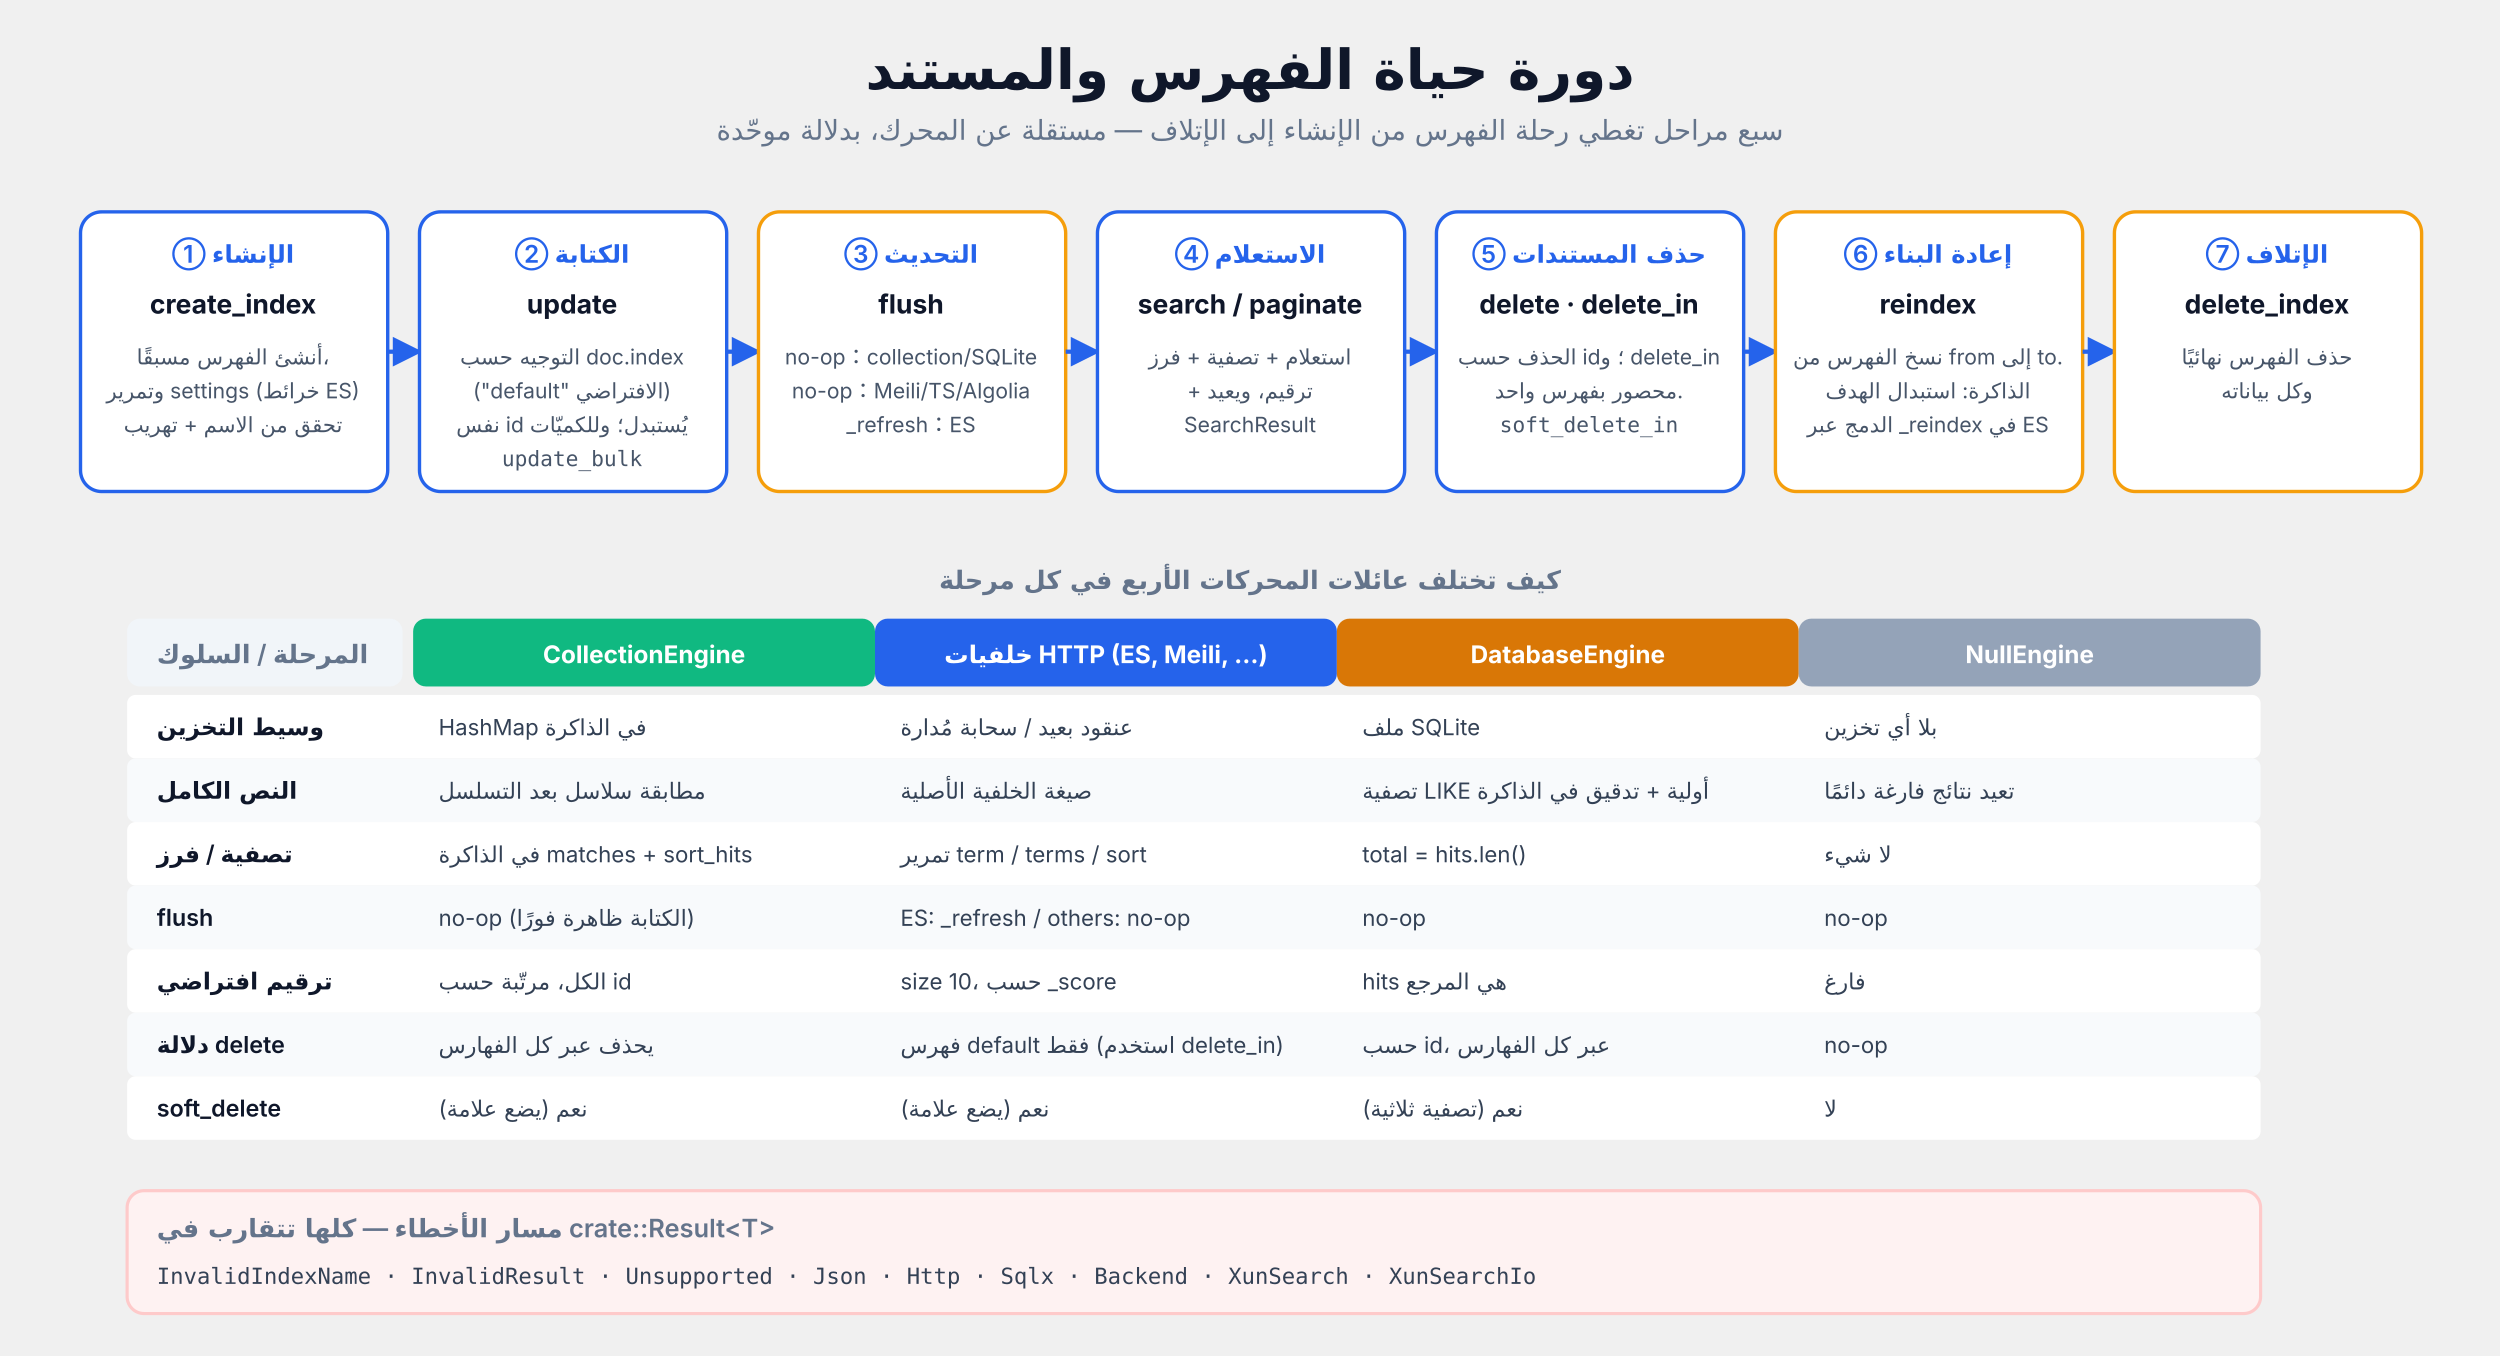
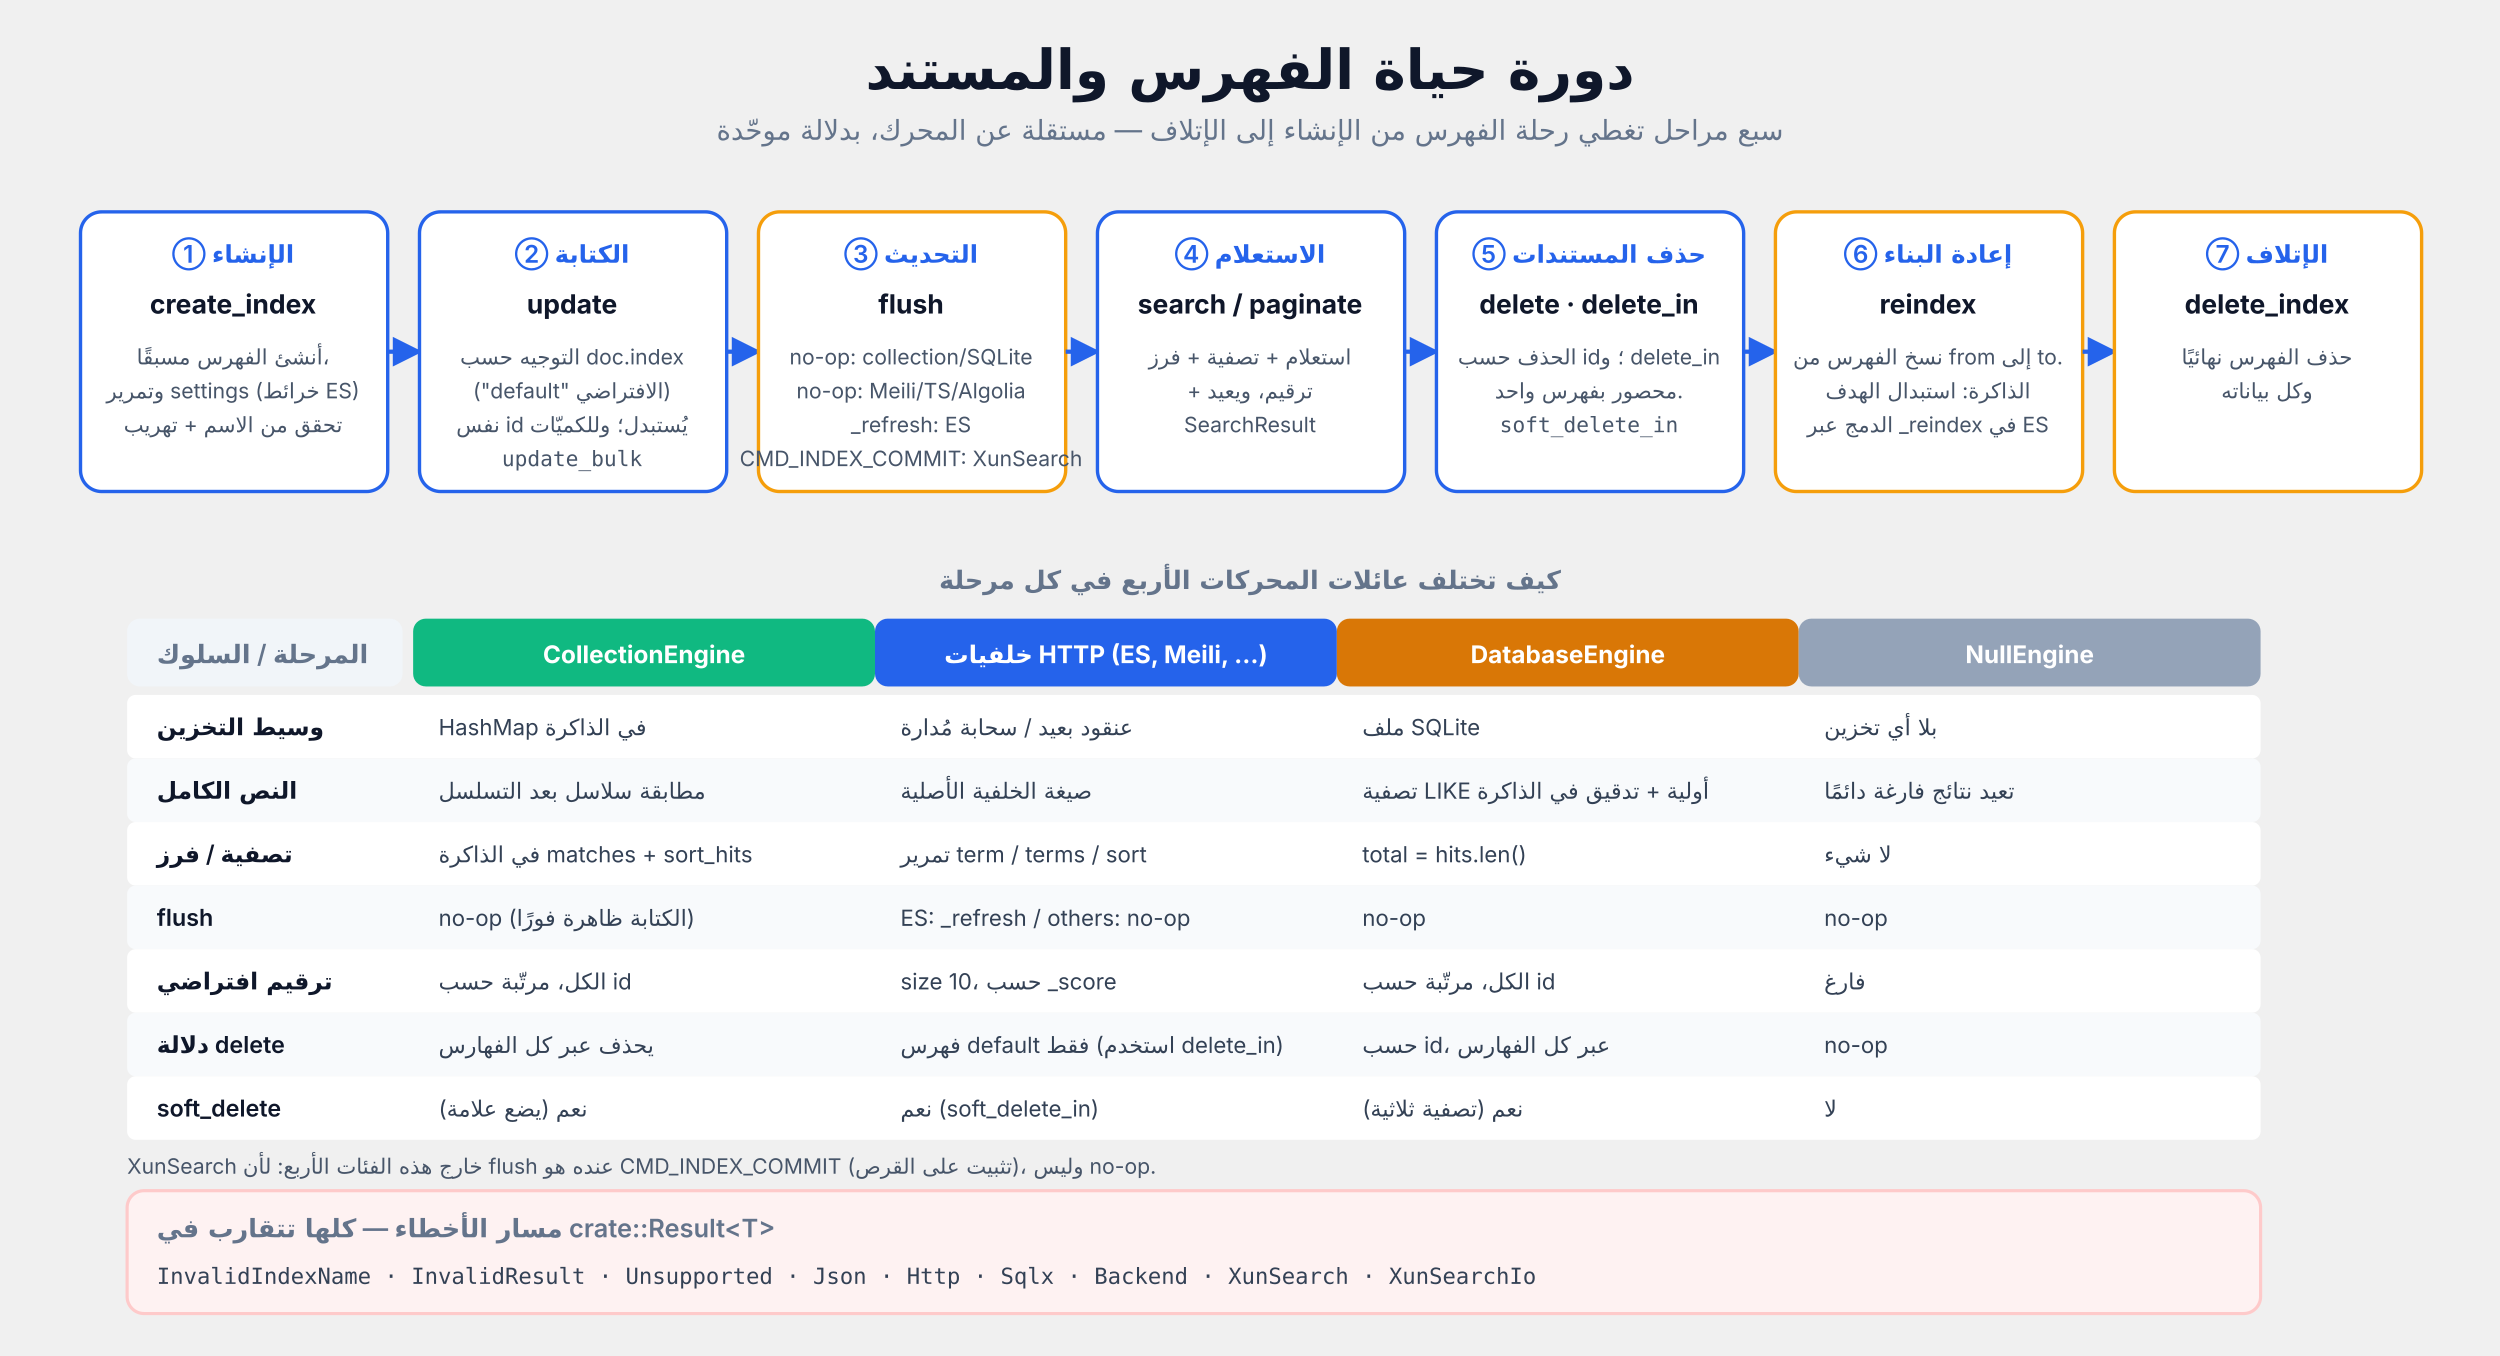
<svg xmlns="http://www.w3.org/2000/svg" viewBox="0 0 1180 640" font-family="system-ui, -apple-system, 'Segoe UI', sans-serif" role="img" aria-labelledby="lifeTitle">
  <defs>
    <marker id="arrow2" viewBox="0 0 10 10" refX="9" refY="5" markerWidth="7" markerHeight="7" orient="auto-start-reverse">
      <path d="M 0 0 L 10 5 L 0 10 z" fill="#2563eb" />
    </marker>
    <style>
      .title { font-size: 26px; font-weight: 700; fill: #0f172a; }
      .sub   { font-size: 13px; fill: #64748b; }
      .node  { fill: #ffffff; stroke: #2563eb; stroke-width: 1.6; }
      .node-alt { stroke: #f59e0b; }
      .step  { font-size: 11.5px; font-weight: 600; fill: #2563eb; }
      .name  { font-size: 12.5px; font-weight: 700; fill: #0f172a; }
      .desc  { font-size: 10px; fill: #475569; }
      .hdr   { font-size: 11.5px; font-weight: 700; fill: #ffffff; }
      .cell  { font-size: 10.5px; fill: #334155; }
      .rowlb { font-size: 11px; font-weight: 600; fill: #0f172a; }
      .lbl   { font-size: 12px; fill: #64748b; font-weight: 600; }
      .mono  { font-family: ui-monospace, SFMono-Regular, Menlo, monospace; }
    </style>
  </defs>
  <text x="590" y="42" text-anchor="middle" class="title">دورة حياة الفهرس والمستند</text>
  <text x="590" y="66" text-anchor="middle" class="sub">سبع مراحل تغطي رحلة الفهرس من الإنشاء إلى الإتلاف — مستقلة عن المحرك، بدلالة موحّدة</text>
  <rect x="38" y="100" width="145" height="132" rx="10" class="node" />
  <text x="110" y="124" text-anchor="middle" class="step">① الإنشاء</text>
  <text x="110" y="148" text-anchor="middle" class="name">create_index</text>
  <text x="110" y="172" text-anchor="middle" class="desc">أنشئ الفهرس مسبقًا،</text>
  <text x="110" y="188" text-anchor="middle" class="desc">وتمرير settings (خرائط ES)</text>
  <text x="110" y="204" text-anchor="middle" class="desc">تحقق من الاسم + تهريب</text>
  <line x1="183" y1="166" x2="198" y2="166" stroke="#2563eb" stroke-width="2" marker-end="url(#arrow2)" />
  <rect x="198" y="100" width="145" height="132" rx="10" class="node" />
  <text x="270" y="124" text-anchor="middle" class="step">② الكتابة</text>
  <text x="270" y="148" text-anchor="middle" class="name">update</text>
  <text x="270" y="172" text-anchor="middle" class="desc">التوجيه حسب doc.index</text>
  <text x="270" y="188" text-anchor="middle" class="desc">("default" الافتراضي)</text>
  <text x="270" y="204" text-anchor="middle" class="desc">نفس id يُستبدل؛ وللكميّات</text>
  <text x="270" y="220" text-anchor="middle" class="desc mono">update_bulk</text>
  <line x1="343" y1="166" x2="358" y2="166" stroke="#2563eb" stroke-width="2" marker-end="url(#arrow2)" />
  <rect x="358" y="100" width="145" height="132" rx="10" class="node node-alt" />
  <text x="430" y="124" text-anchor="middle" class="step">③ التحديث</text>
  <text x="430" y="148" text-anchor="middle" class="name">flush</text>
-   <text x="430" y="172" text-anchor="middle" class="desc">no-op：collection/SQLite</text>
-   <text x="430" y="188" text-anchor="middle" class="desc">no-op：Meili/TS/Algolia</text>
-   <text x="430" y="204" text-anchor="middle" class="desc">_refresh：ES</text>
+   <text x="430" y="172" text-anchor="middle" class="desc">no-op: collection/SQLite</text>
+   <text x="430" y="188" text-anchor="middle" class="desc">no-op: Meili/TS/Algolia</text>
+   <text x="430" y="204" text-anchor="middle" class="desc">_refresh: ES</text>
+   <text x="430" y="220" text-anchor="middle" class="desc">CMD_INDEX_COMMIT: XunSearch</text>
  <line x1="503" y1="166" x2="518" y2="166" stroke="#2563eb" stroke-width="2" marker-end="url(#arrow2)" />
  <rect x="518" y="100" width="145" height="132" rx="10" class="node" />
  <text x="590" y="124" text-anchor="middle" class="step">④ الاستعلام</text>
  <text x="590" y="148" text-anchor="middle" class="name">search / paginate</text>
  <text x="590" y="172" text-anchor="middle" class="desc">استعلام + تصفية + فرز</text>
  <text x="590" y="188" text-anchor="middle" class="desc">+ ترقيم، ويعيد</text>
  <text x="590" y="204" text-anchor="middle" class="desc">SearchResult</text>
  <line x1="663" y1="166" x2="678" y2="166" stroke="#2563eb" stroke-width="2" marker-end="url(#arrow2)" />
  <rect x="678" y="100" width="145" height="132" rx="10" class="node" />
  <text x="750" y="124" text-anchor="middle" class="step">⑤ حذف المستندات</text>
  <text x="750" y="148" text-anchor="middle" class="name">delete · delete_in</text>
  <text x="750" y="172" text-anchor="middle" class="desc">الحذف حسب id؛ و delete_in</text>
  <text x="750" y="188" text-anchor="middle" class="desc">محصور بفهرس واحد.</text>
  <text x="750" y="204" text-anchor="middle" class="desc mono">soft_delete_in</text>
  <line x1="823" y1="166" x2="838" y2="166" stroke="#2563eb" stroke-width="2" marker-end="url(#arrow2)" />
  <rect x="838" y="100" width="145" height="132" rx="10" class="node node-alt" />
  <text x="910" y="124" text-anchor="middle" class="step">⑥ إعادة البناء</text>
  <text x="910" y="148" text-anchor="middle" class="name">reindex</text>
  <text x="910" y="172" text-anchor="middle" class="desc">نسخ الفهرس من from إلى to.</text>
  <text x="910" y="188" text-anchor="middle" class="desc">الذاكرة: استبدال الهدف</text>
  <text x="910" y="204" text-anchor="middle" class="desc">الدمج عبر _reindex في ES</text>
  <line x1="983" y1="166" x2="998" y2="166" stroke="#2563eb" stroke-width="2" marker-end="url(#arrow2)" />
  <rect x="998" y="100" width="145" height="132" rx="10" class="node node-alt" />
  <text x="1070" y="124" text-anchor="middle" class="step">⑦ الإتلاف</text>
  <text x="1070" y="148" text-anchor="middle" class="name">delete_index</text>
  <text x="1070" y="172" text-anchor="middle" class="desc">حذف الفهرس نهائيًا</text>
  <text x="1070" y="188" text-anchor="middle" class="desc">وكل بياناته</text>
  <text x="590" y="278" text-anchor="middle" class="lbl">كيف تختلف عائلات المحركات الأربع في كل مرحلة</text>
  <rect x="60" y="292" width="130" height="32" rx="6" fill="#f1f5f9" />
  <rect x="195" y="292" width="218" height="32" rx="6" fill="#10b981" />
  <rect x="413" y="292" width="218" height="32" rx="6" fill="#2563eb" />
  <rect x="631" y="292" width="218" height="32" rx="6" fill="#d97706" />
  <rect x="849" y="292" width="218" height="32" rx="6" fill="#94a3b8" />
  <text x="74" y="313" class="lbl">المرحلة / السلوك</text>
  <text x="304" y="313" text-anchor="middle" class="hdr">CollectionEngine</text>
  <text x="522" y="313" text-anchor="middle" class="hdr">خلفيات HTTP (ES, Meili, …)</text>
  <text x="740" y="313" text-anchor="middle" class="hdr">DatabaseEngine</text>
  <text x="958" y="313" text-anchor="middle" class="hdr">NullEngine</text>
  <rect x="60" y="328" width="1007" height="30" rx="4" fill="#ffffff" />
  <text x="74" y="347" class="rowlb">وسيط التخزين</text>
  <text x="207" y="347" class="cell">HashMap في الذاكرة</text>
  <text x="425" y="347" class="cell">عنقود بعيد / سحابة مُدارة</text>
  <text x="643" y="347" class="cell">ملف SQLite</text>
  <text x="861" y="347" class="cell">بلا أي تخزين</text>
  <rect x="60" y="358" width="1007" height="30" rx="4" fill="#f8fafc" />
  <text x="74" y="377" class="rowlb">النص الكامل</text>
  <text x="207" y="377" class="cell">مطابقة سلاسل بعد التسلسل</text>
  <text x="425" y="377" class="cell">صيغة الخلفية الأصلية</text>
  <text x="643" y="377" class="cell">تصفية LIKE أولية + تدقيق في الذاكرة</text>
  <text x="861" y="377" class="cell">تعيد نتائج فارغة دائمًا</text>
  <rect x="60" y="388" width="1007" height="30" rx="4" fill="#ffffff" />
  <text x="74" y="407" class="rowlb">تصفية / فرز</text>
  <text x="207" y="407" class="cell">في الذاكرة matches + sort_hits</text>
  <text x="425" y="407" class="cell">تمرير term / terms / sort</text>
  <text x="643" y="407" class="cell">total = hits.len()</text>
  <text x="861" y="407" class="cell">لا شيء</text>
  <rect x="60" y="418" width="1007" height="30" rx="4" fill="#f8fafc" />
  <text x="74" y="437" class="rowlb">flush</text>
  <text x="207" y="437" class="cell">no-op (الكتابة ظاهرة فورًا)</text>
  <text x="425" y="437" class="cell">ES: _refresh / others: no-op</text>
  <text x="643" y="437" class="cell">no-op</text>
  <text x="861" y="437" class="cell">no-op</text>
  <rect x="60" y="448" width="1007" height="30" rx="4" fill="#ffffff" />
  <text x="74" y="467" class="rowlb">ترقيم افتراضي</text>
  <text x="207" y="467" class="cell">الكل، مرتّبة حسب id</text>
  <text x="425" y="467" class="cell">size 10، حسب _score</text>
-   <text x="643" y="467" class="cell">hits هي المرجع</text>
+   <text x="643" y="467" class="cell">الكل، مرتّبة حسب id</text>
  <text x="861" y="467" class="cell">فارغ</text>
  <rect x="60" y="478" width="1007" height="30" rx="4" fill="#f8fafc" />
  <text x="74" y="497" class="rowlb">دلالة delete</text>
  <text x="207" y="497" class="cell">يحذف عبر كل الفهارس</text>
  <text x="425" y="497" class="cell">فهرس default فقط (استخدم delete_in)</text>
  <text x="643" y="497" class="cell">حسب id، عبر كل الفهارس</text>
  <text x="861" y="497" class="cell">no-op</text>
  <rect x="60" y="508" width="1007" height="30" rx="4" fill="#ffffff" />
  <text x="74" y="527" class="rowlb">soft_delete</text>
  <text x="207" y="527" class="cell">نعم (يضع علامة)</text>
-   <text x="425" y="527" class="cell">نعم (يضع علامة)</text>
+   <text x="425" y="527" class="cell">نعم (soft_delete_in)</text>
  <text x="643" y="527" class="cell">نعم (تصفية ثلاثية)</text>
  <text x="861" y="527" class="cell">لا</text>
+   <text x="60" y="554" class="desc">XunSearch خارج هذه الفئات الأربع: لأن flush عنده هو CMD_INDEX_COMMIT (تثبيت على القرص)، وليس no-op.</text>
  <rect x="60" y="562" width="1007" height="58" rx="8" fill="#fef2f2" stroke="#fecaca" stroke-width="1.5" />
  <text x="74" y="584" class="lbl">مسار الأخطاء — كلها تتقارب في crate::Result&lt;T&gt;</text>
  <text x="74" y="606" class="cell mono">InvalidIndexName · InvalidResult · Unsupported · Json · Http · Sqlx · Backend · XunSearch · XunSearchIo</text>
</svg>
